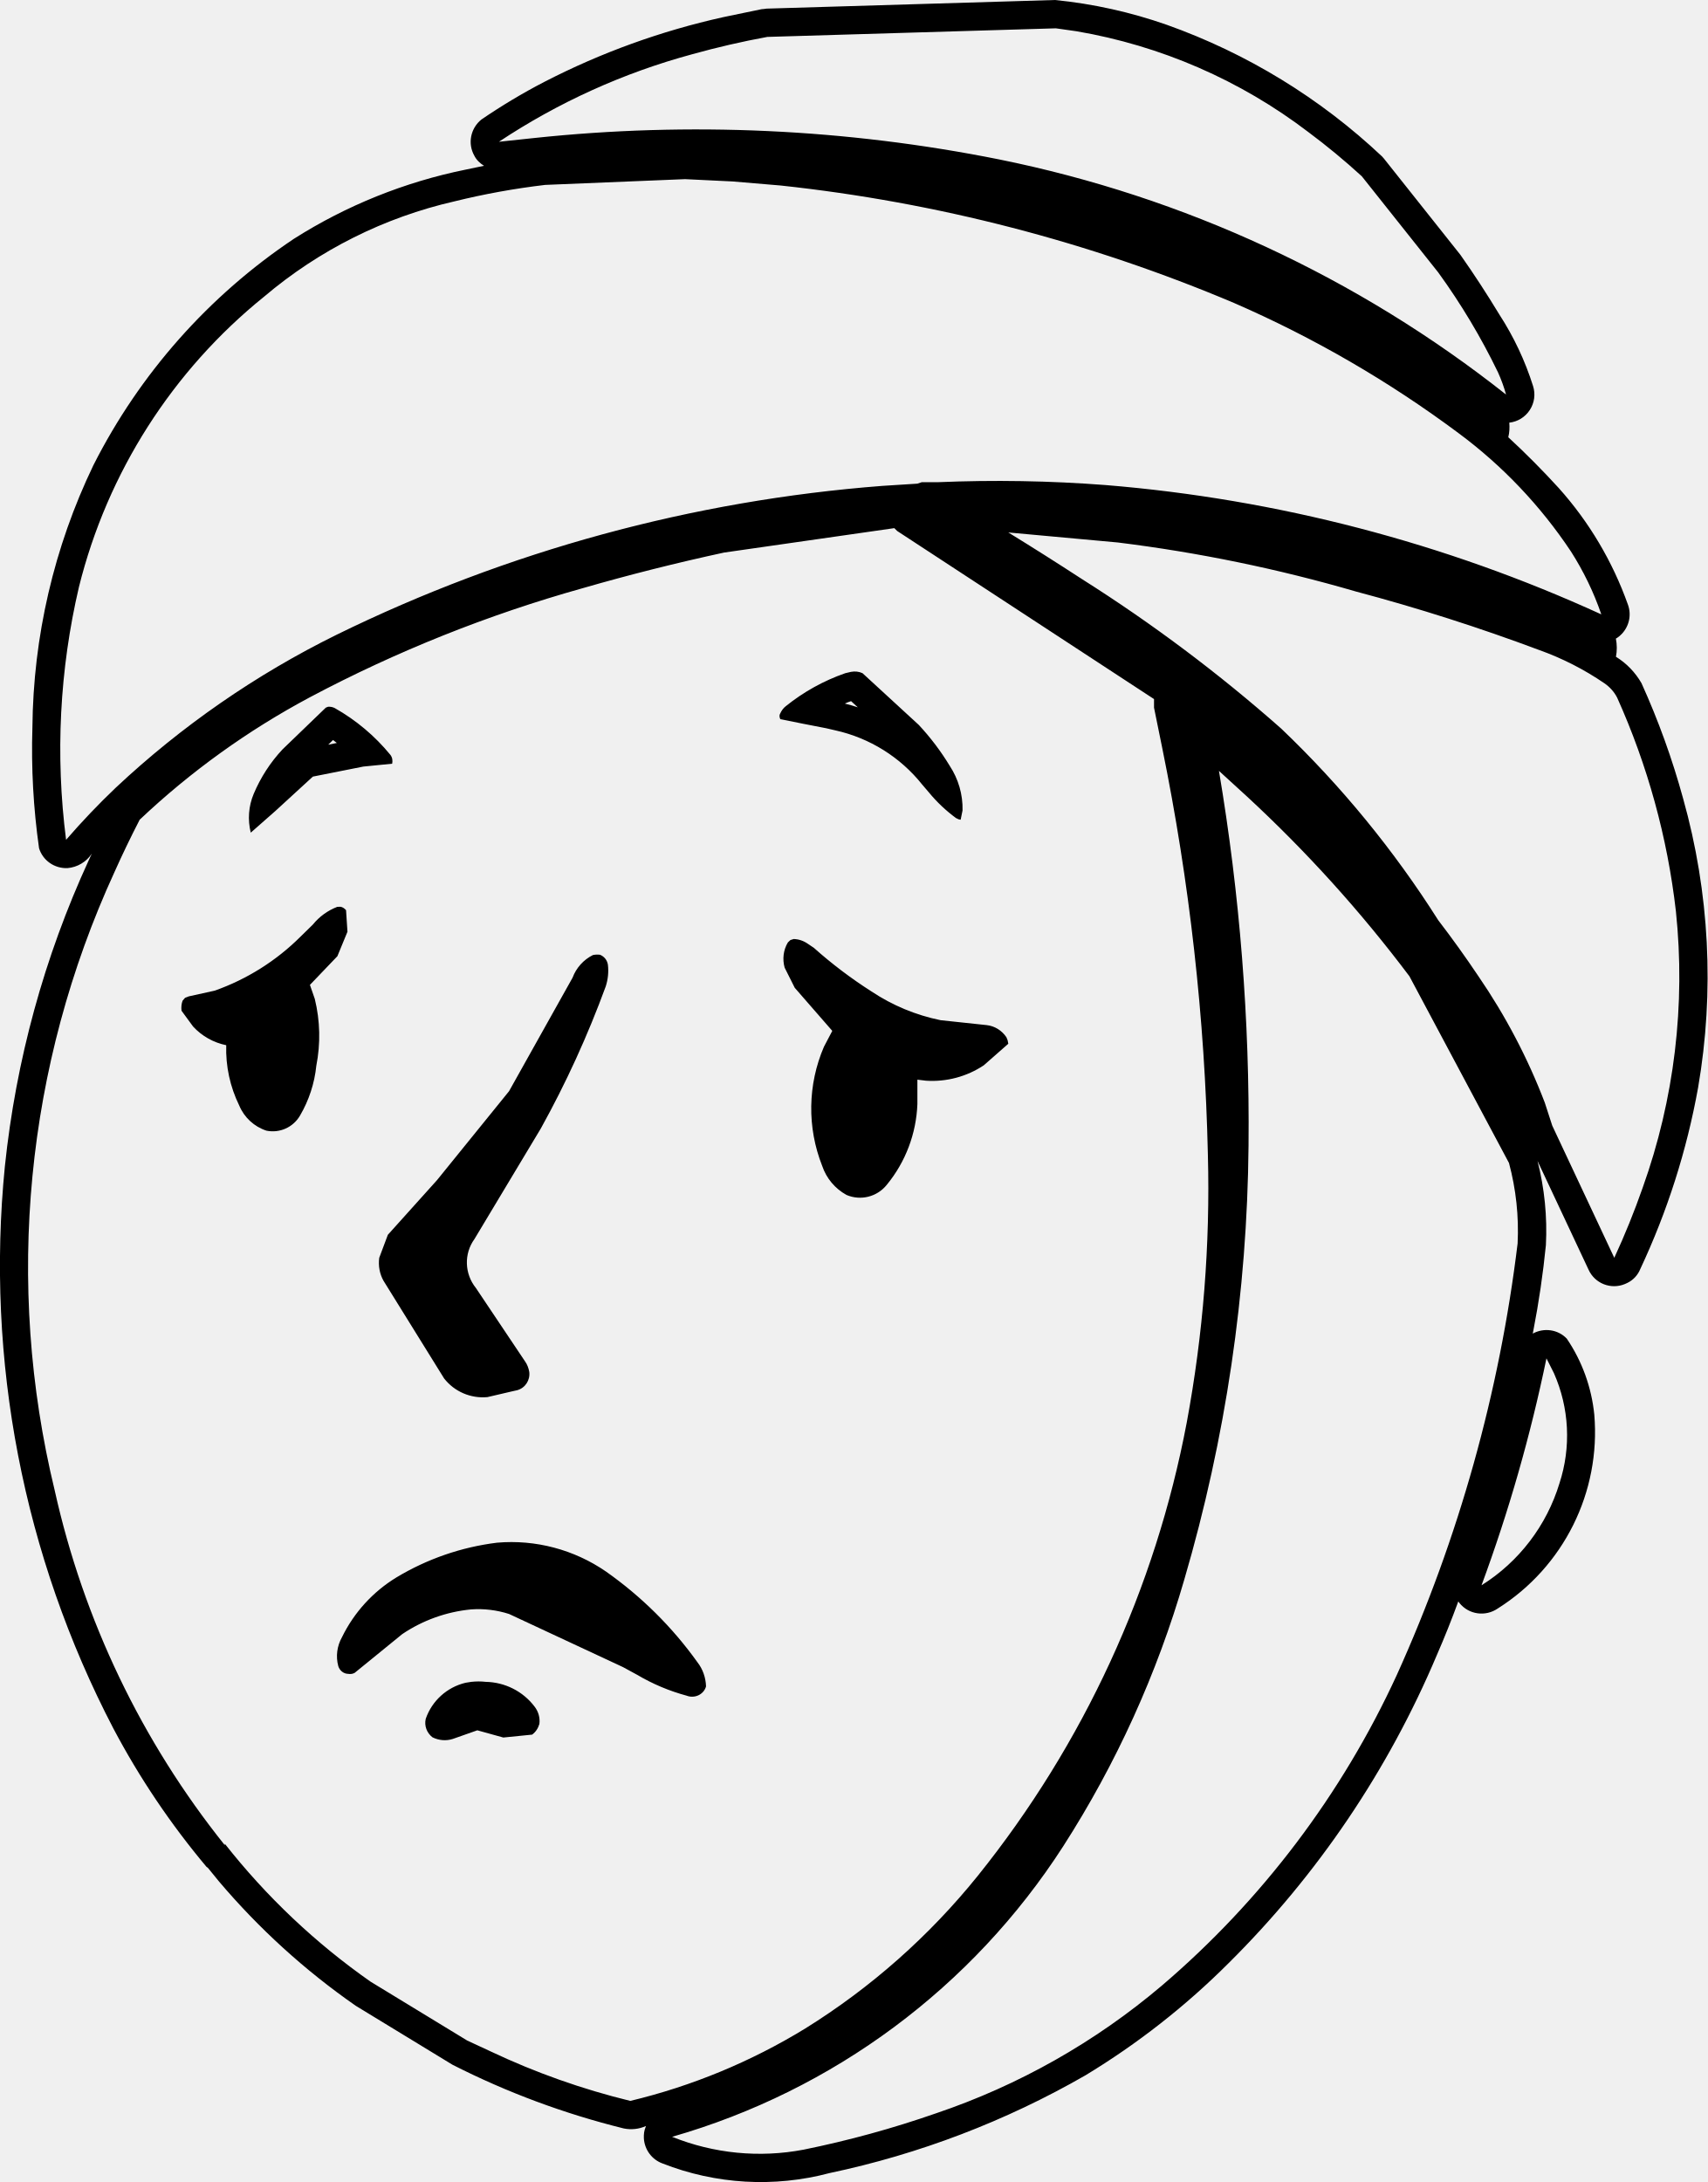
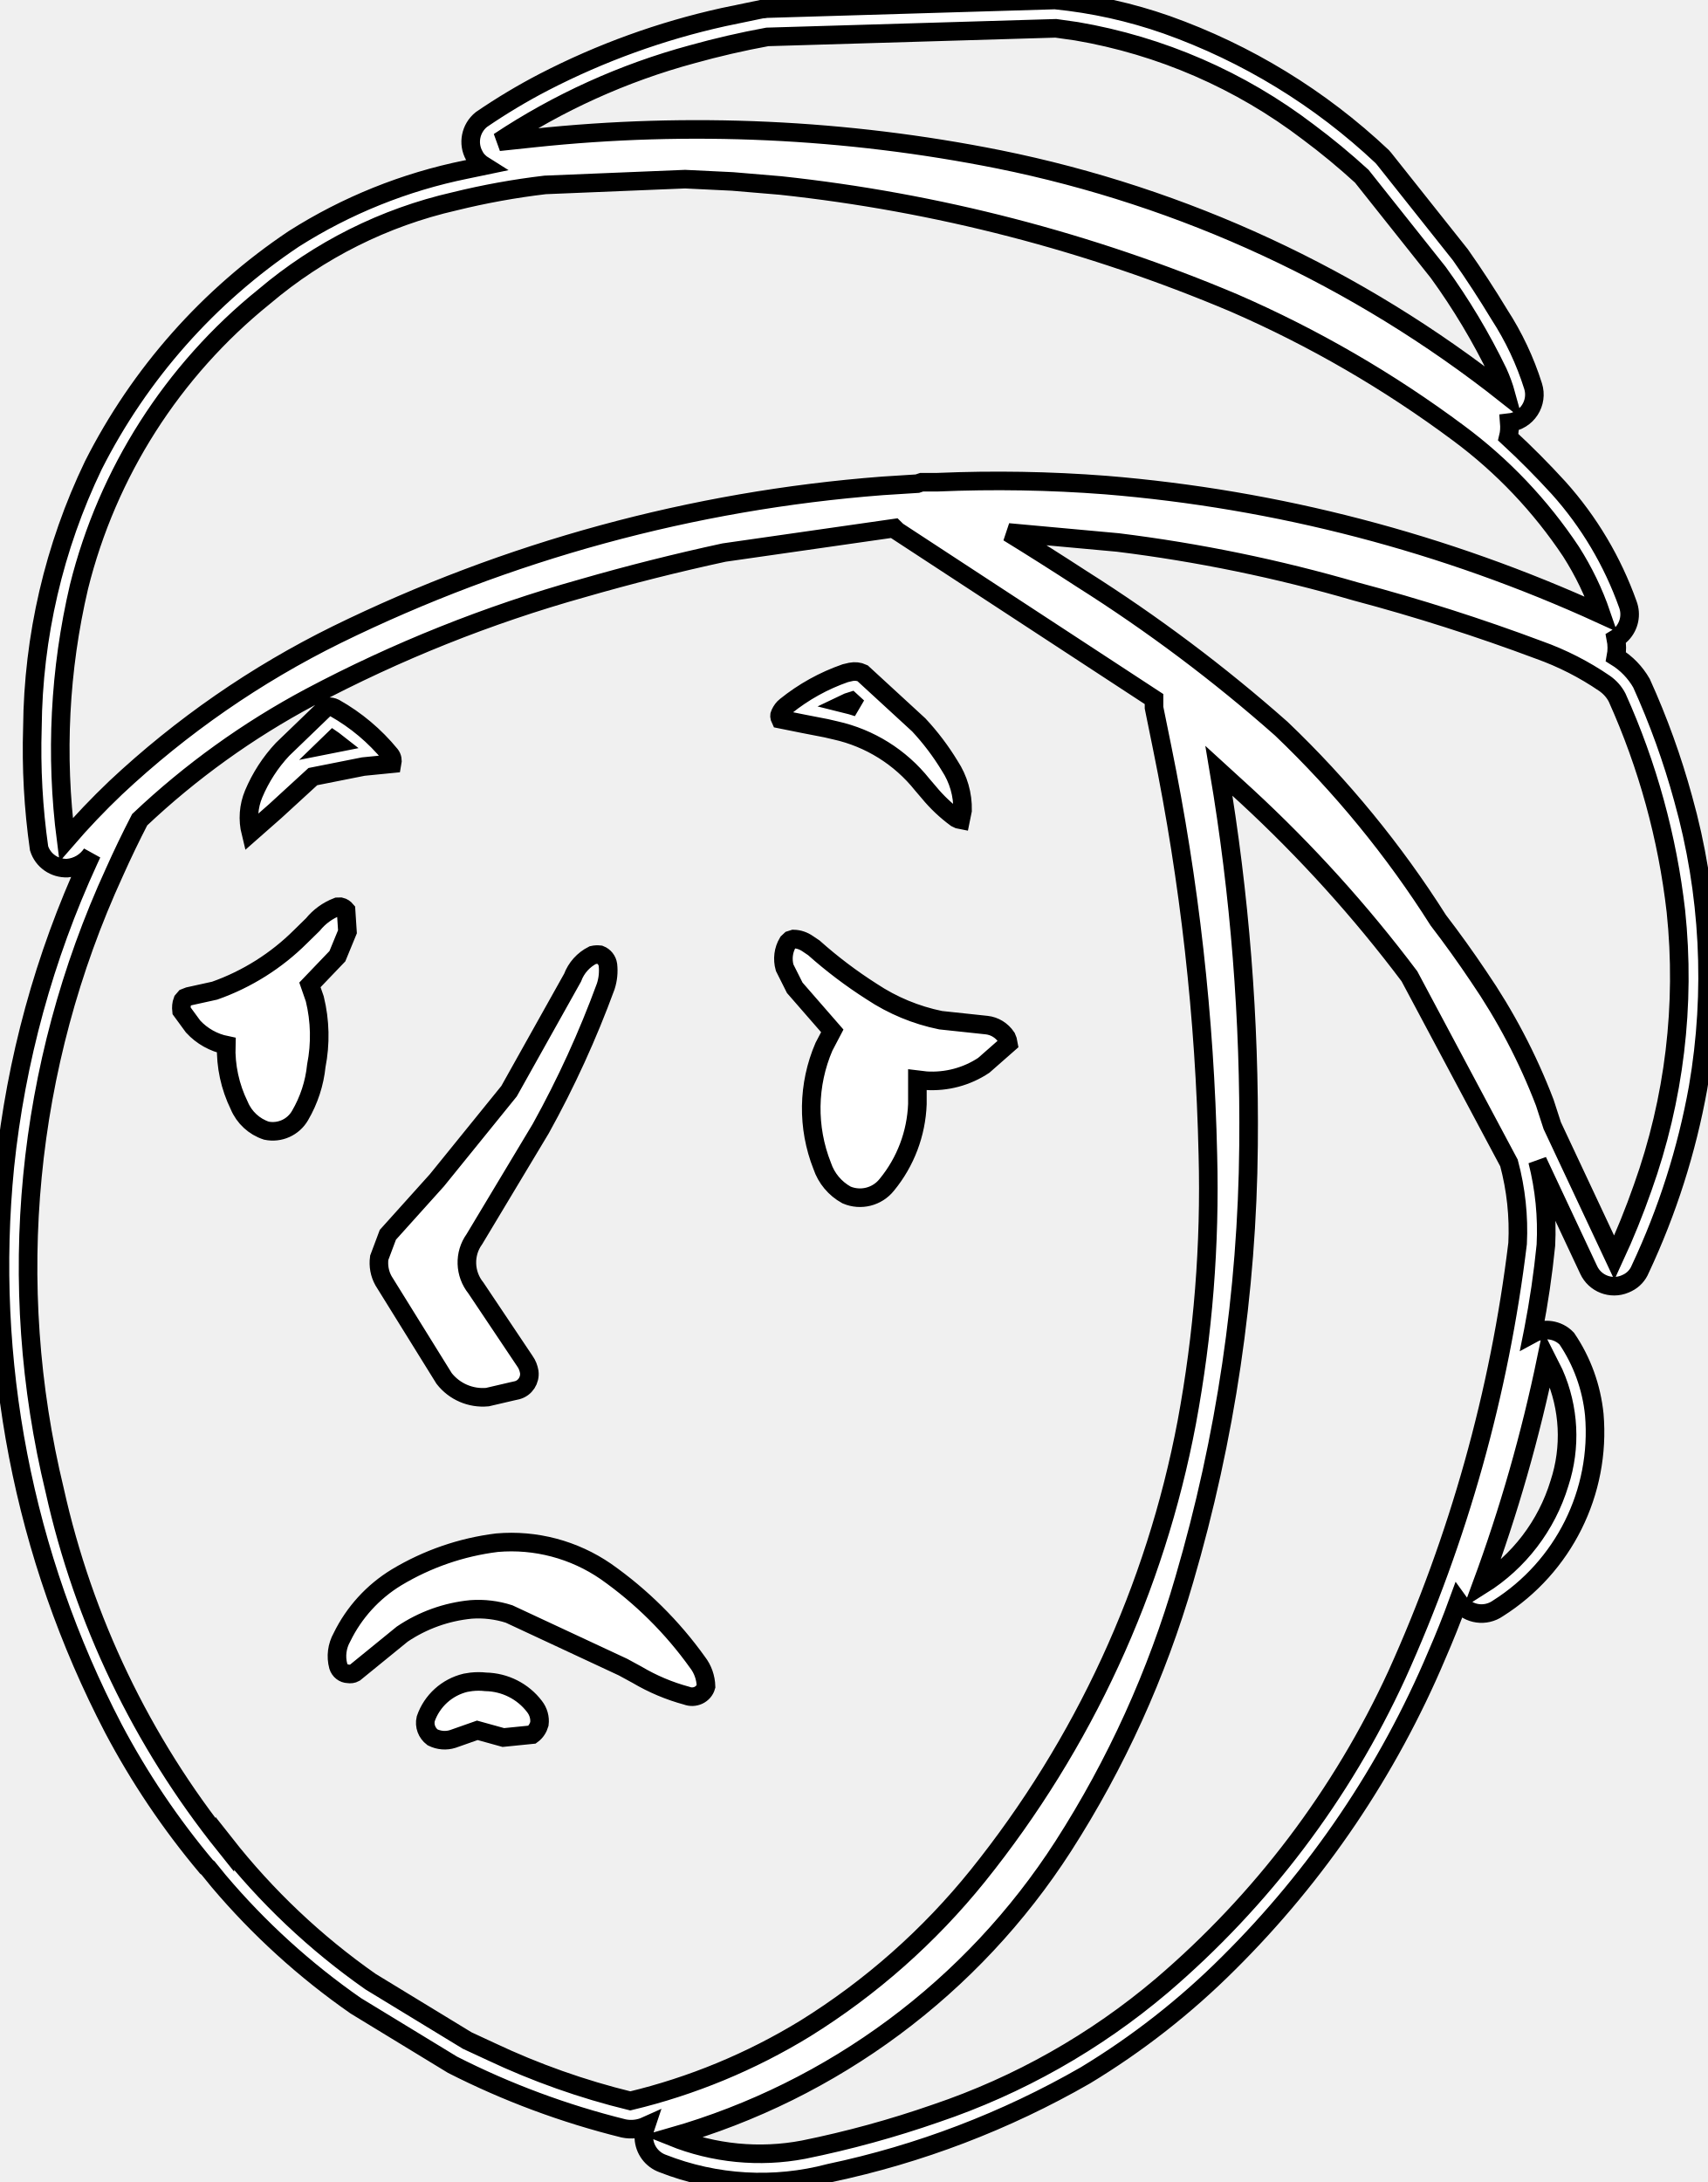
- <svg xmlns="http://www.w3.org/2000/svg" width="45.946mm" height="58.708mm" viewBox="-401.367 130.965 45.946 58.708">
-   <path transform="matrix(-1,0,0,1,0,0)" style="stroke:none;fill:#000000;fill-rule:evenodd" d="M380.743,131.197C380.787,131.205,380.831,131.209,380.875,131.212L381.905,131.426C383.58,131.797,385.2,132.383,386.725,133.17C387.308,133.472,387.871,133.81,388.413,134.18C388.706,134.415,388.789,134.826,388.605,135.153C388.548,135.268,388.453,135.358,388.344,135.426L388.829,135.527C390.474,135.86,392.045,136.492,393.462,137.392C395.753,138.925,397.61,141.022,398.854,143.482C399.914,145.685,400.474,148.096,400.495,150.541C400.529,151.627,400.469,152.713,400.316,153.788C400.214,154.119,399.899,154.336,399.552,154.322C399.285,154.3,399.043,154.156,398.896,153.931L398.979,154.11C400.177,156.714,400.939,159.497,401.236,162.347C401.755,167.565,400.74,172.82,398.317,177.47C397.616,178.796,396.776,180.044,395.811,181.193L395.771,181.223L395.482,181.578C394.404,182.852,393.164,183.98,391.793,184.933L389.192,186.518C387.727,187.263,386.181,187.837,384.585,188.232C384.384,188.273,384.174,188.251,383.986,188.166C383.997,188.199,384.007,188.233,384.02,188.265L384.036,188.34L384.043,188.417L384.043,188.494C384.026,188.801,383.829,189.069,383.541,189.174C382.109,189.737,380.534,189.828,379.047,189.433C376.63,188.923,374.309,188.037,372.167,186.806C370.763,185.957,369.467,184.942,368.307,183.782C365.918,181.412,364.016,178.598,362.707,175.497C362.5,175.022,362.307,174.54,362.129,174.052L362.098,174.095C361.846,174.409,361.395,174.47,361.065,174.241C359.294,173.123,358.293,171.112,358.47,169.025C358.544,168.293,358.797,167.591,359.21,166.982C359.447,166.733,359.823,166.681,360.126,166.846L360.11,166.766C359.962,166.005,359.849,165.237,359.772,164.465C359.733,163.703,359.809,162.94,359.997,162.201L358.622,165.131C358.453,165.5,358.02,165.669,357.645,165.512L357.575,165.48C357.419,165.403,357.298,165.271,357.233,165.11C356.504,163.557,355.981,161.917,355.677,160.229C355.231,157.639,355.369,154.983,356.079,152.453C356.37,151.389,356.745,150.35,357.2,149.346C357.367,149.056,357.602,148.811,357.887,148.636C357.856,148.474,357.857,148.308,357.889,148.147L357.848,148.122L357.787,148.075L357.731,148.022C357.529,147.81,357.464,147.502,357.567,147.227C357.978,146.072,358.609,145.008,359.427,144.095C359.86,143.621,360.312,143.165,360.784,142.729C360.752,142.601,360.746,142.469,360.757,142.337C360.531,142.312,360.329,142.187,360.205,141.996C360.081,141.806,360.048,141.57,360.117,141.353C360.331,140.673,360.636,140.026,361.024,139.428C361.355,138.881,361.704,138.345,362.072,137.822L364.129,135.233L364.18,135.175C365.845,133.605,367.818,132.399,369.974,131.632C370.946,131.291,371.955,131.067,372.98,130.965L380.743,131.197zM359.556,167.911C359.142,168.846,359.089,169.902,359.407,170.874C359.752,172.011,360.497,172.986,361.504,173.618C360.77,171.629,360.186,169.588,359.757,167.512L359.556,167.911zM372.401,131.806C370.133,132.193,367.992,133.124,366.163,134.519C365.664,134.891,365.185,135.287,364.726,135.707L362.668,138.296C362.054,139.143,361.515,140.043,361.06,140.985C360.973,141.178,360.9,141.377,360.844,141.581C364.831,138.428,369.506,136.26,374.489,135.253C378.603,134.43,382.818,134.236,386.99,134.678L387.942,134.779C386.347,133.72,384.592,132.925,382.744,132.425C382.077,132.239,381.402,132.083,380.721,131.958L372.957,131.727L372.401,131.806zM371.287,145.561C369.121,145.829,366.979,146.27,364.884,146.88C363.216,147.323,361.572,147.848,359.956,148.453C359.333,148.675,358.741,148.977,358.195,149.351C358.052,149.45,357.934,149.581,357.855,149.735C357.035,151.558,356.502,153.496,356.274,155.482C356.01,157.997,356.315,160.539,357.168,162.921C357.392,163.561,357.647,164.191,357.932,164.807L359.601,161.251L359.802,160.632C360.261,159.432,360.861,158.29,361.588,157.23C361.932,156.717,362.292,156.215,362.668,155.725C363.861,153.841,365.279,152.11,366.892,150.57C368.568,149.088,370.361,147.743,372.253,146.547C372.909,146.12,373.57,145.701,374.237,145.291L371.287,145.561zM367.827,152.384C366.223,153.865,364.756,155.487,363.444,157.232L360.765,162.256C360.576,162.961,360.497,163.691,360.533,164.42C361.021,168.432,362.117,172.347,363.783,176.03C365.26,179.244,367.419,182.097,370.109,184.392C371.899,185.909,373.959,187.074,376.182,187.825C377.346,188.231,378.537,188.558,379.746,188.803C380.933,189.029,382.161,188.909,383.283,188.457C378.943,187.213,375.202,184.435,372.759,180.639C371.332,178.417,370.235,175.999,369.501,173.462C368.389,169.668,367.808,165.739,367.773,161.785C367.74,158.408,368.007,155.035,368.569,151.706L367.827,152.384zM381.656,135.847L380.364,135.956C376.163,136.407,372.053,137.472,368.162,139.117C366.022,140.048,363.996,141.223,362.125,142.617C360.938,143.496,359.914,144.576,359.096,145.806C358.759,146.335,358.484,146.901,358.281,147.495C362.491,145.57,367.004,144.393,371.617,144.016C373.122,143.9,374.632,143.875,376.14,143.939L376.567,143.939L376.683,143.978L377.627,144.038C382.73,144.43,387.713,145.789,392.308,148.042C394.483,149.114,396.487,150.502,398.255,152.161C398.722,152.606,399.167,153.073,399.589,153.561C399.881,151.289,399.764,148.984,399.242,146.754C398.477,143.678,396.727,140.937,394.261,138.947C392.783,137.693,391.025,136.813,389.136,136.382C388.333,136.184,387.519,136.037,386.699,135.94L382.934,135.785L381.656,135.847zM377.226,145.252L370.316,149.774L370.316,150.005L370.097,151.081C369.36,154.688,368.948,158.353,368.867,162.034C368.803,164.45,368.994,166.865,369.436,169.241C370.281,173.705,372.212,177.893,375.058,181.435C376.365,183.057,377.935,184.446,379.704,185.545C381.161,186.436,382.748,187.093,384.408,187.491C385.7,187.176,386.956,186.731,388.158,186.163L388.796,185.867L391.396,184.283C392.879,183.245,394.2,181.995,395.318,180.573L395.318,180.611C397.553,177.821,399.119,174.556,399.895,171.066C401.245,165.498,400.678,159.637,398.288,154.431C398.075,153.954,397.848,153.484,397.609,153.02C396.237,151.723,394.697,150.616,393.032,149.727C390.697,148.488,388.236,147.504,385.691,146.791C384.433,146.428,383.164,146.109,381.885,145.832L377.304,145.175L377.226,145.252zM388.686,176.216L388.842,176.241C389.341,176.361,389.745,176.726,389.912,177.211C389.956,177.399,389.883,177.592,389.729,177.709C389.559,177.793,389.364,177.81,389.183,177.752L388.524,177.52L387.824,177.714L387.049,177.636C386.953,177.566,386.887,177.463,386.854,177.349C386.832,177.181,386.881,177.013,386.985,176.88C387.297,176.469,387.782,176.226,388.298,176.216C388.427,176.201,388.557,176.202,388.686,176.216zM392.601,150.005L393.765,151.127C394.093,151.477,394.355,151.883,394.541,152.325C394.68,152.655,394.706,153.02,394.62,153.368L393.96,152.787L392.949,151.86L391.591,151.59L390.815,151.513C390.798,151.429,390.81,151.342,390.864,151.274C391.281,150.765,391.789,150.338,392.362,150.015C392.418,149.987,392.48,149.976,392.542,149.981L392.601,150.005zM392.391,150.887L392.304,150.955L392.536,151.001L392.407,150.876L392.391,150.887zM378.471,149.042L378.624,149.078C379.205,149.28,379.747,149.581,380.226,149.967C380.291,150.017,380.339,150.086,380.374,150.161C380.404,150.208,380.395,150.265,380.371,150.315C379.959,150.399,379.548,150.48,379.136,150.559L378.886,150.617C377.966,150.822,377.143,151.336,376.555,152.073L376.373,152.286C376.16,152.545,375.915,152.776,375.645,152.975L375.574,153.009L375.519,153.02L375.468,152.769C375.458,152.344,375.579,151.926,375.813,151.57C376.052,151.176,376.331,150.807,376.645,150.47L378.159,149.078C378.256,149.032,378.366,149.022,378.471,149.042zM378.286,149.996C378.401,149.958,378.517,149.924,378.635,149.895C378.581,149.869,378.524,149.847,378.467,149.83L378.286,149.996zM392.292,155.364C392.549,155.463,392.776,155.627,392.949,155.841L393.28,156.165C393.932,156.815,394.721,157.312,395.59,157.619L396.288,157.773L396.388,157.812L396.454,157.889C396.487,157.975,396.493,158.068,396.483,158.159L396.171,158.585C395.934,158.842,395.622,159.017,395.28,159.087C395.298,159.648,395.177,160.206,394.93,160.71C394.796,161.031,394.529,161.278,394.199,161.386C393.842,161.46,393.478,161.296,393.295,160.981C393.054,160.57,392.904,160.112,392.856,159.639C392.739,159.044,392.753,158.43,392.897,157.841L393.028,157.464L392.289,156.692L392.018,156.034L392.056,155.454C392.094,155.409,392.143,155.375,392.2,155.362L392.292,155.364zM387.994,172.472C388.951,172.59,389.871,172.908,390.698,173.405C391.331,173.79,391.841,174.349,392.166,175.016C392.299,175.252,392.336,175.531,392.265,175.793C392.228,175.912,392.123,175.999,391.999,176.001C391.939,176.011,391.876,176.004,391.824,175.974L390.543,174.931C389.991,174.559,389.355,174.331,388.692,174.267C388.347,174.242,388,174.284,387.67,174.39L384.603,175.82L384.223,176.027C383.807,176.273,383.359,176.462,382.892,176.588C382.789,176.628,382.675,176.624,382.575,176.578C382.476,176.531,382.399,176.446,382.37,176.339C382.377,176.104,382.456,175.875,382.601,175.689C383.278,174.742,384.111,173.917,385.064,173.247C385.921,172.657,386.957,172.382,387.994,172.472zM380.1,156.258L380.168,156.322C380.29,156.525,380.319,156.771,380.255,157L379.983,157.542L378.973,158.701L379.197,159.128C379.636,160.148,379.654,161.3,379.245,162.333C379.133,162.667,378.899,162.946,378.59,163.116C378.208,163.279,377.764,163.167,377.506,162.842C377.001,162.228,376.713,161.465,376.683,160.671L376.683,160.014L376.451,160.042C375.902,160.078,375.355,159.933,374.897,159.628L374.237,159.048L374.255,158.955L374.288,158.872C374.41,158.691,374.603,158.569,374.82,158.546L376.058,158.414C376.721,158.279,377.352,158.017,377.916,157.642C378.464,157.293,378.983,156.9,379.469,156.467L379.634,156.356C379.746,156.278,379.877,156.233,380.012,156.23L380.1,156.258zM385.416,156.662C385.668,156.789,385.863,157.006,385.961,157.27L387.67,160.324L389.61,162.719L390.931,164.188L391.163,164.807C391.192,165.02,391.153,165.238,391.048,165.425L389.418,168.052C389.141,168.408,388.701,168.597,388.252,168.555L387.592,168.401L387.449,168.369C387.234,168.309,387.099,168.099,387.126,167.878C387.144,167.775,387.181,167.674,387.243,167.589L388.563,165.618C388.869,165.238,388.888,164.699,388.602,164.304L386.816,161.329C386.135,160.101,385.551,158.822,385.068,157.503C385.008,157.316,384.987,157.118,385.01,156.923C385.028,156.801,385.109,156.698,385.224,156.653C385.288,156.646,385.353,156.647,385.416,156.662z" />
+ <svg xmlns="http://www.w3.org/2000/svg" width="45.946mm" height="58.708mm" fill="white" stroke="black" stroke-width="0.5" viewBox="-401.367 130.965 45.946 58.708">
+   <path transform="matrix(-1,0,0,1,0,0)" d="M380.743,131.197C380.787,131.205,380.831,131.209,380.875,131.212L381.905,131.426C383.58,131.797,385.2,132.383,386.725,133.17C387.308,133.472,387.871,133.81,388.413,134.18C388.706,134.415,388.789,134.826,388.605,135.153C388.548,135.268,388.453,135.358,388.344,135.426L388.829,135.527C390.474,135.86,392.045,136.492,393.462,137.392C395.753,138.925,397.61,141.022,398.854,143.482C399.914,145.685,400.474,148.096,400.495,150.541C400.529,151.627,400.469,152.713,400.316,153.788C400.214,154.119,399.899,154.336,399.552,154.322C399.285,154.3,399.043,154.156,398.896,153.931L398.979,154.11C400.177,156.714,400.939,159.497,401.236,162.347C401.755,167.565,400.74,172.82,398.317,177.47C397.616,178.796,396.776,180.044,395.811,181.193L395.771,181.223L395.482,181.578C394.404,182.852,393.164,183.98,391.793,184.933L389.192,186.518C387.727,187.263,386.181,187.837,384.585,188.232C384.384,188.273,384.174,188.251,383.986,188.166C383.997,188.199,384.007,188.233,384.02,188.265L384.036,188.34L384.043,188.417L384.043,188.494C384.026,188.801,383.829,189.069,383.541,189.174C382.109,189.737,380.534,189.828,379.047,189.433C376.63,188.923,374.309,188.037,372.167,186.806C370.763,185.957,369.467,184.942,368.307,183.782C365.918,181.412,364.016,178.598,362.707,175.497C362.5,175.022,362.307,174.54,362.129,174.052L362.098,174.095C361.846,174.409,361.395,174.47,361.065,174.241C359.294,173.123,358.293,171.112,358.47,169.025C358.544,168.293,358.797,167.591,359.21,166.982C359.447,166.733,359.823,166.681,360.126,166.846L360.11,166.766C359.962,166.005,359.849,165.237,359.772,164.465C359.733,163.703,359.809,162.94,359.997,162.201L358.622,165.131C358.453,165.5,358.02,165.669,357.645,165.512L357.575,165.48C357.419,165.403,357.298,165.271,357.233,165.11C356.504,163.557,355.981,161.917,355.677,160.229C355.231,157.639,355.369,154.983,356.079,152.453C356.37,151.389,356.745,150.35,357.2,149.346C357.367,149.056,357.602,148.811,357.887,148.636C357.856,148.474,357.857,148.308,357.889,148.147L357.848,148.122L357.787,148.075L357.731,148.022C357.529,147.81,357.464,147.502,357.567,147.227C357.978,146.072,358.609,145.008,359.427,144.095C359.86,143.621,360.312,143.165,360.784,142.729C360.752,142.601,360.746,142.469,360.757,142.337C360.531,142.312,360.329,142.187,360.205,141.996C360.081,141.806,360.048,141.57,360.117,141.353C360.331,140.673,360.636,140.026,361.024,139.428C361.355,138.881,361.704,138.345,362.072,137.822L364.129,135.233L364.18,135.175C365.845,133.605,367.818,132.399,369.974,131.632C370.946,131.291,371.955,131.067,372.98,130.965L380.743,131.197zM359.556,167.911C359.142,168.846,359.089,169.902,359.407,170.874C359.752,172.011,360.497,172.986,361.504,173.618C360.77,171.629,360.186,169.588,359.757,167.512L359.556,167.911zM372.401,131.806C370.133,132.193,367.992,133.124,366.163,134.519C365.664,134.891,365.185,135.287,364.726,135.707L362.668,138.296C362.054,139.143,361.515,140.043,361.06,140.985C360.973,141.178,360.9,141.377,360.844,141.581C364.831,138.428,369.506,136.26,374.489,135.253C378.603,134.43,382.818,134.236,386.99,134.678L387.942,134.779C386.347,133.72,384.592,132.925,382.744,132.425C382.077,132.239,381.402,132.083,380.721,131.958L372.957,131.727L372.401,131.806zM371.287,145.561C369.121,145.829,366.979,146.27,364.884,146.88C363.216,147.323,361.572,147.848,359.956,148.453C359.333,148.675,358.741,148.977,358.195,149.351C358.052,149.45,357.934,149.581,357.855,149.735C357.035,151.558,356.502,153.496,356.274,155.482C356.01,157.997,356.315,160.539,357.168,162.921C357.392,163.561,357.647,164.191,357.932,164.807L359.601,161.251L359.802,160.632C360.261,159.432,360.861,158.29,361.588,157.23C361.932,156.717,362.292,156.215,362.668,155.725C363.861,153.841,365.279,152.11,366.892,150.57C368.568,149.088,370.361,147.743,372.253,146.547C372.909,146.12,373.57,145.701,374.237,145.291L371.287,145.561zM367.827,152.384C366.223,153.865,364.756,155.487,363.444,157.232L360.765,162.256C360.576,162.961,360.497,163.691,360.533,164.42C361.021,168.432,362.117,172.347,363.783,176.03C365.26,179.244,367.419,182.097,370.109,184.392C371.899,185.909,373.959,187.074,376.182,187.825C377.346,188.231,378.537,188.558,379.746,188.803C380.933,189.029,382.161,188.909,383.283,188.457C378.943,187.213,375.202,184.435,372.759,180.639C371.332,178.417,370.235,175.999,369.501,173.462C368.389,169.668,367.808,165.739,367.773,161.785C367.74,158.408,368.007,155.035,368.569,151.706L367.827,152.384zM381.656,135.847L380.364,135.956C376.163,136.407,372.053,137.472,368.162,139.117C366.022,140.048,363.996,141.223,362.125,142.617C360.938,143.496,359.914,144.576,359.096,145.806C358.759,146.335,358.484,146.901,358.281,147.495C362.491,145.57,367.004,144.393,371.617,144.016C373.122,143.9,374.632,143.875,376.14,143.939L376.567,143.939L376.683,143.978L377.627,144.038C382.73,144.43,387.713,145.789,392.308,148.042C394.483,149.114,396.487,150.502,398.255,152.161C398.722,152.606,399.167,153.073,399.589,153.561C399.881,151.289,399.764,148.984,399.242,146.754C398.477,143.678,396.727,140.937,394.261,138.947C392.783,137.693,391.025,136.813,389.136,136.382C388.333,136.184,387.519,136.037,386.699,135.94L382.934,135.785L381.656,135.847zM377.226,145.252L370.316,149.774L370.316,150.005L370.097,151.081C369.36,154.688,368.948,158.353,368.867,162.034C368.803,164.45,368.994,166.865,369.436,169.241C370.281,173.705,372.212,177.893,375.058,181.435C376.365,183.057,377.935,184.446,379.704,185.545C381.161,186.436,382.748,187.093,384.408,187.491C385.7,187.176,386.956,186.731,388.158,186.163L388.796,185.867L391.396,184.283C392.879,183.245,394.2,181.995,395.318,180.573L395.318,180.611C397.553,177.821,399.119,174.556,399.895,171.066C401.245,165.498,400.678,159.637,398.288,154.431C398.075,153.954,397.848,153.484,397.609,153.02C396.237,151.723,394.697,150.616,393.032,149.727C390.697,148.488,388.236,147.504,385.691,146.791C384.433,146.428,383.164,146.109,381.885,145.832L377.304,145.175L377.226,145.252zM388.686,176.216L388.842,176.241C389.341,176.361,389.745,176.726,389.912,177.211C389.956,177.399,389.883,177.592,389.729,177.709C389.559,177.793,389.364,177.81,389.183,177.752L388.524,177.52L387.824,177.714L387.049,177.636C386.953,177.566,386.887,177.463,386.854,177.349C386.832,177.181,386.881,177.013,386.985,176.88C387.297,176.469,387.782,176.226,388.298,176.216C388.427,176.201,388.557,176.202,388.686,176.216zM392.601,150.005L393.765,151.127C394.093,151.477,394.355,151.883,394.541,152.325C394.68,152.655,394.706,153.02,394.62,153.368L393.96,152.787L392.949,151.86L391.591,151.59L390.815,151.513C390.798,151.429,390.81,151.342,390.864,151.274C391.281,150.765,391.789,150.338,392.362,150.015C392.418,149.987,392.48,149.976,392.542,149.981L392.601,150.005zM392.391,150.887L392.304,150.955L392.536,151.001L392.407,150.876L392.391,150.887zM378.471,149.042L378.624,149.078C379.205,149.28,379.747,149.581,380.226,149.967C380.291,150.017,380.339,150.086,380.374,150.161C380.404,150.208,380.395,150.265,380.371,150.315C379.959,150.399,379.548,150.48,379.136,150.559L378.886,150.617C377.966,150.822,377.143,151.336,376.555,152.073L376.373,152.286C376.16,152.545,375.915,152.776,375.645,152.975L375.574,153.009L375.519,153.02L375.468,152.769C375.458,152.344,375.579,151.926,375.813,151.57C376.052,151.176,376.331,150.807,376.645,150.47L378.159,149.078C378.256,149.032,378.366,149.022,378.471,149.042zM378.286,149.996C378.401,149.958,378.517,149.924,378.635,149.895C378.581,149.869,378.524,149.847,378.467,149.83L378.286,149.996zM392.292,155.364C392.549,155.463,392.776,155.627,392.949,155.841L393.28,156.165C393.932,156.815,394.721,157.312,395.59,157.619L396.288,157.773L396.388,157.812L396.454,157.889C396.487,157.975,396.493,158.068,396.483,158.159L396.171,158.585C395.934,158.842,395.622,159.017,395.28,159.087C395.298,159.648,395.177,160.206,394.93,160.71C394.796,161.031,394.529,161.278,394.199,161.386C393.842,161.46,393.478,161.296,393.295,160.981C393.054,160.57,392.904,160.112,392.856,159.639C392.739,159.044,392.753,158.43,392.897,157.841L393.028,157.464L392.289,156.692L392.018,156.034L392.056,155.454C392.094,155.409,392.143,155.375,392.2,155.362L392.292,155.364zM387.994,172.472C388.951,172.59,389.871,172.908,390.698,173.405C391.331,173.79,391.841,174.349,392.166,175.016C392.299,175.252,392.336,175.531,392.265,175.793C392.228,175.912,392.123,175.999,391.999,176.001C391.939,176.011,391.876,176.004,391.824,175.974L390.543,174.931C389.991,174.559,389.355,174.331,388.692,174.267C388.347,174.242,388,174.284,387.67,174.39L384.603,175.82L384.223,176.027C383.807,176.273,383.359,176.462,382.892,176.588C382.789,176.628,382.675,176.624,382.575,176.578C382.476,176.531,382.399,176.446,382.37,176.339C382.377,176.104,382.456,175.875,382.601,175.689C383.278,174.742,384.111,173.917,385.064,173.247C385.921,172.657,386.957,172.382,387.994,172.472zM380.1,156.258L380.168,156.322C380.29,156.525,380.319,156.771,380.255,157L379.983,157.542L378.973,158.701L379.197,159.128C379.636,160.148,379.654,161.3,379.245,162.333C379.133,162.667,378.899,162.946,378.59,163.116C378.208,163.279,377.764,163.167,377.506,162.842C377.001,162.228,376.713,161.465,376.683,160.671L376.683,160.014L376.451,160.042C375.902,160.078,375.355,159.933,374.897,159.628L374.237,159.048L374.255,158.955L374.288,158.872C374.41,158.691,374.603,158.569,374.82,158.546L376.058,158.414C376.721,158.279,377.352,158.017,377.916,157.642C378.464,157.293,378.983,156.9,379.469,156.467L379.634,156.356C379.746,156.278,379.877,156.233,380.012,156.23L380.1,156.258zM385.416,156.662C385.668,156.789,385.863,157.006,385.961,157.27L387.67,160.324L389.61,162.719L390.931,164.188L391.163,164.807C391.192,165.02,391.153,165.238,391.048,165.425L389.418,168.052C389.141,168.408,388.701,168.597,388.252,168.555L387.592,168.401L387.449,168.369C387.234,168.309,387.099,168.099,387.126,167.878C387.144,167.775,387.181,167.674,387.243,167.589L388.563,165.618C388.869,165.238,388.888,164.699,388.602,164.304L386.816,161.329C386.135,160.101,385.551,158.822,385.068,157.503C385.008,157.316,384.987,157.118,385.01,156.923C385.028,156.801,385.109,156.698,385.224,156.653C385.288,156.646,385.353,156.647,385.416,156.662z" />
</svg>
